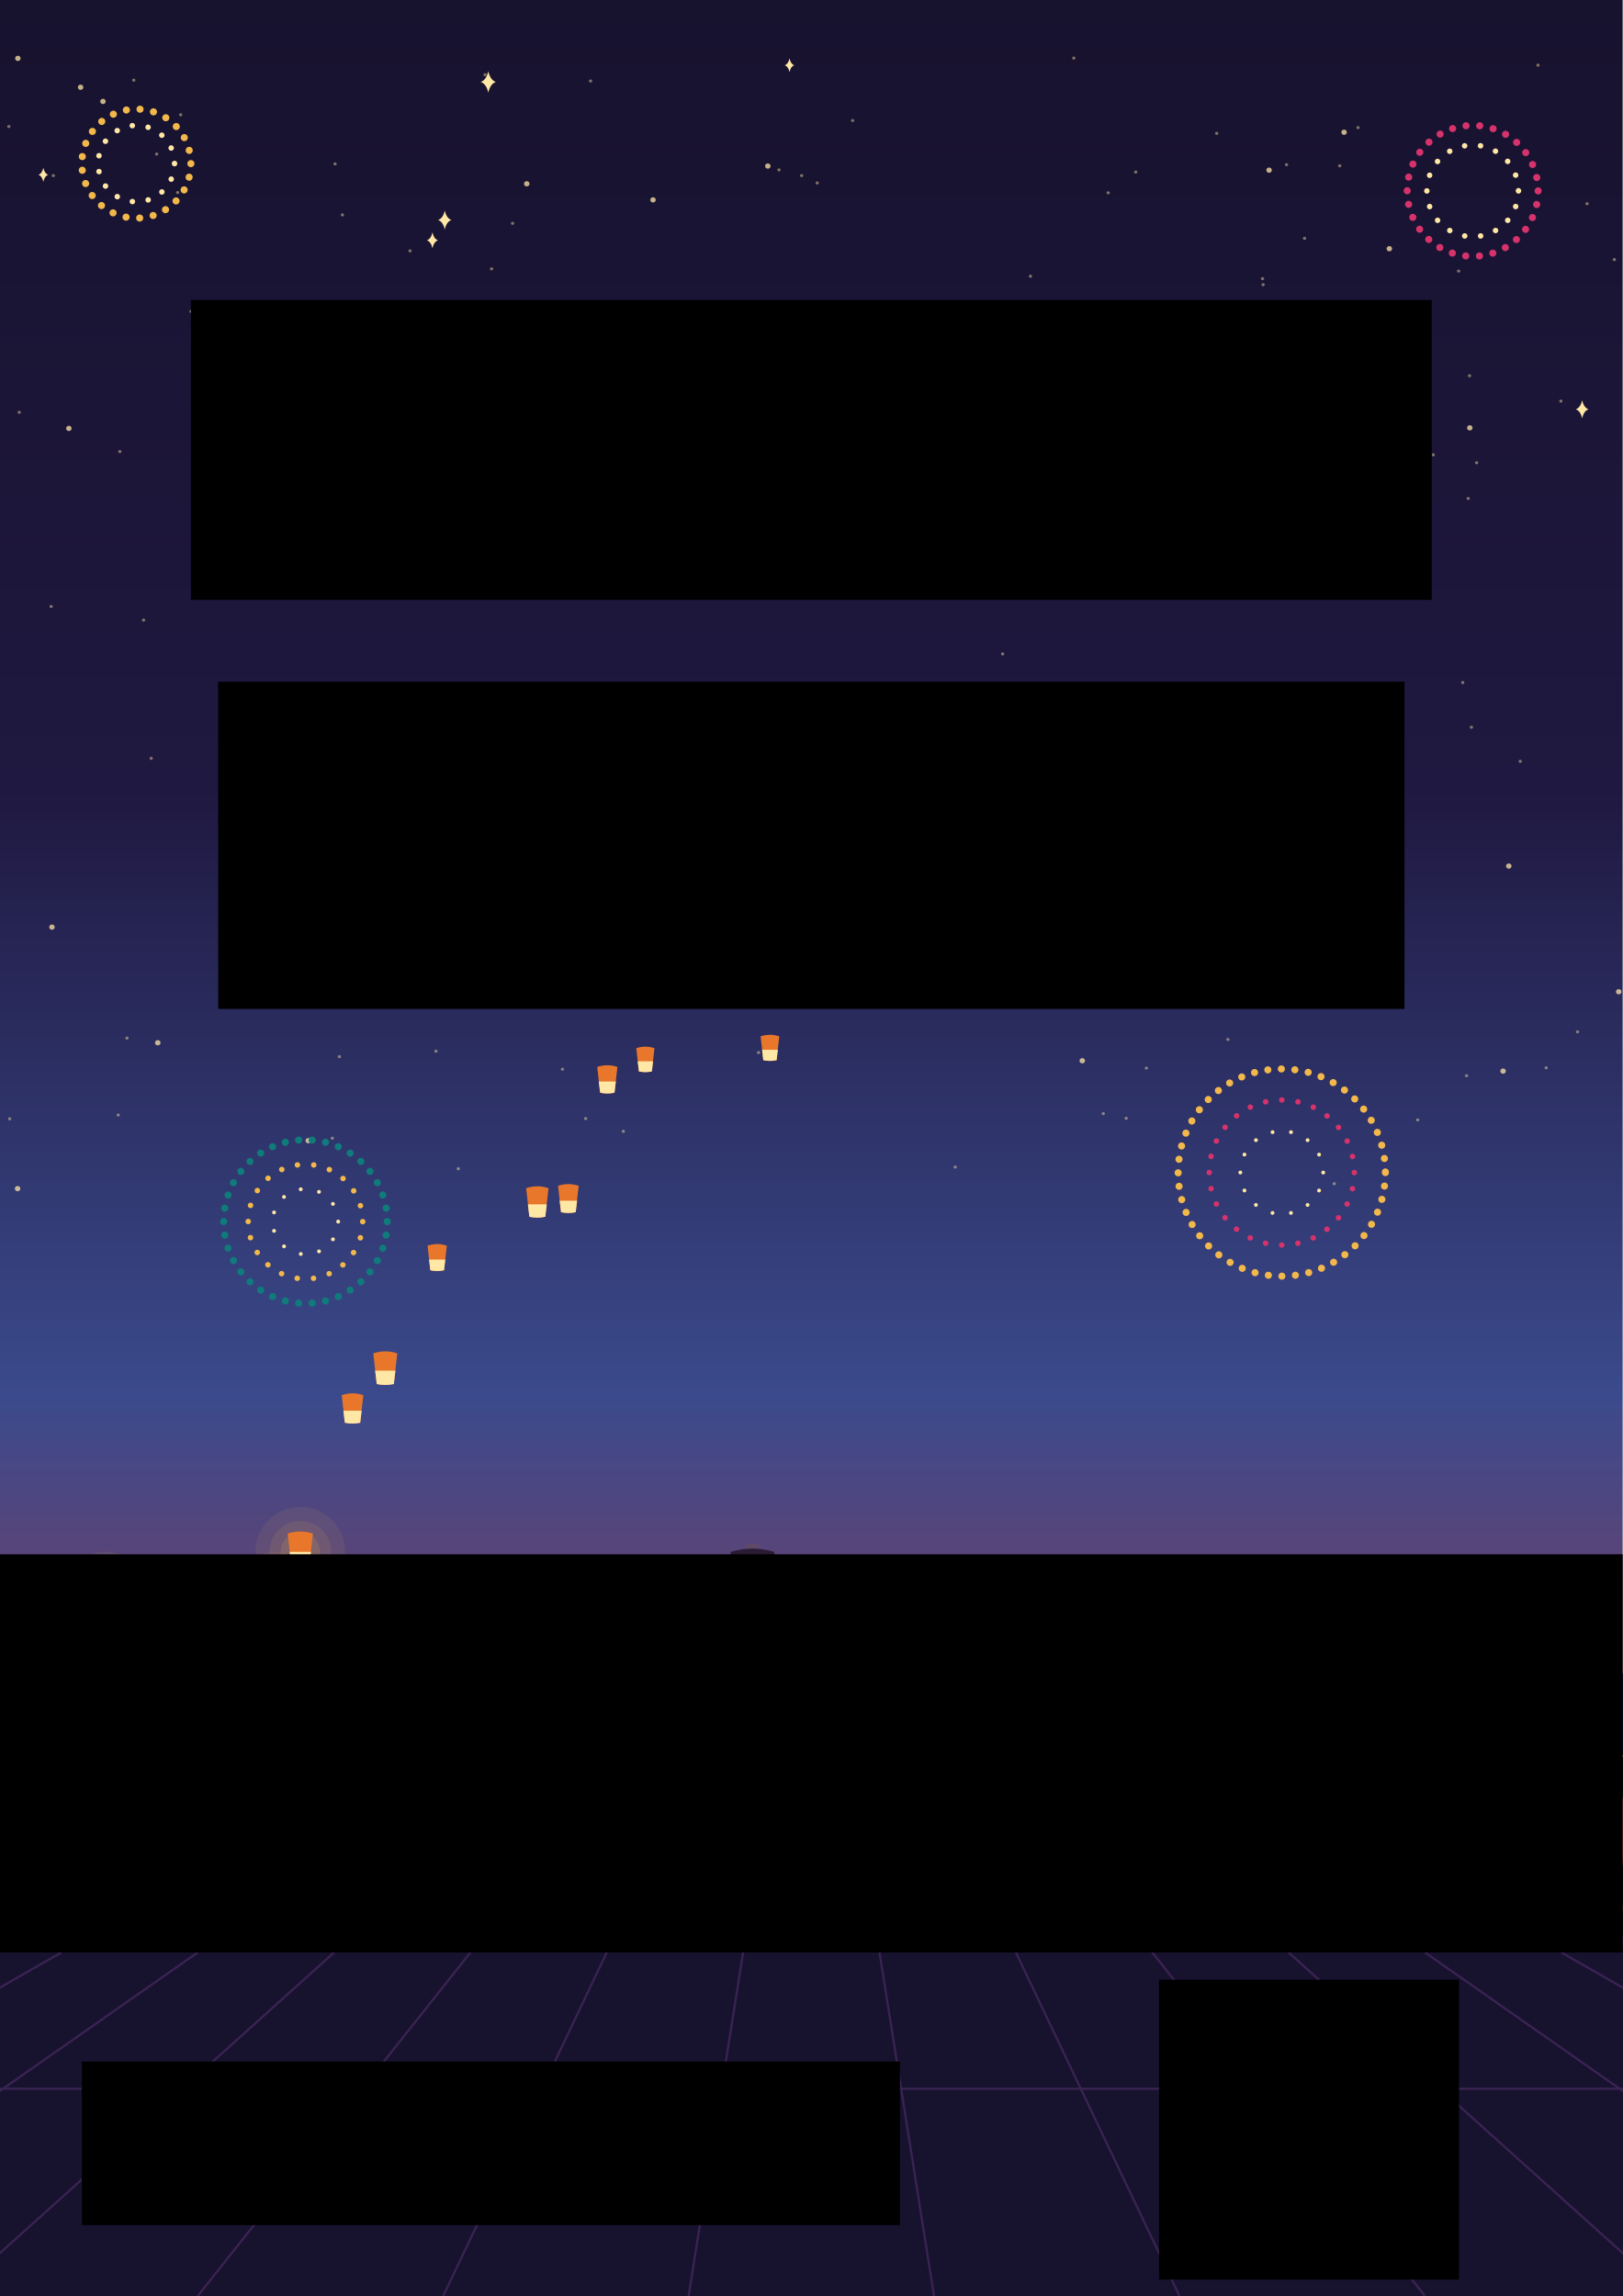
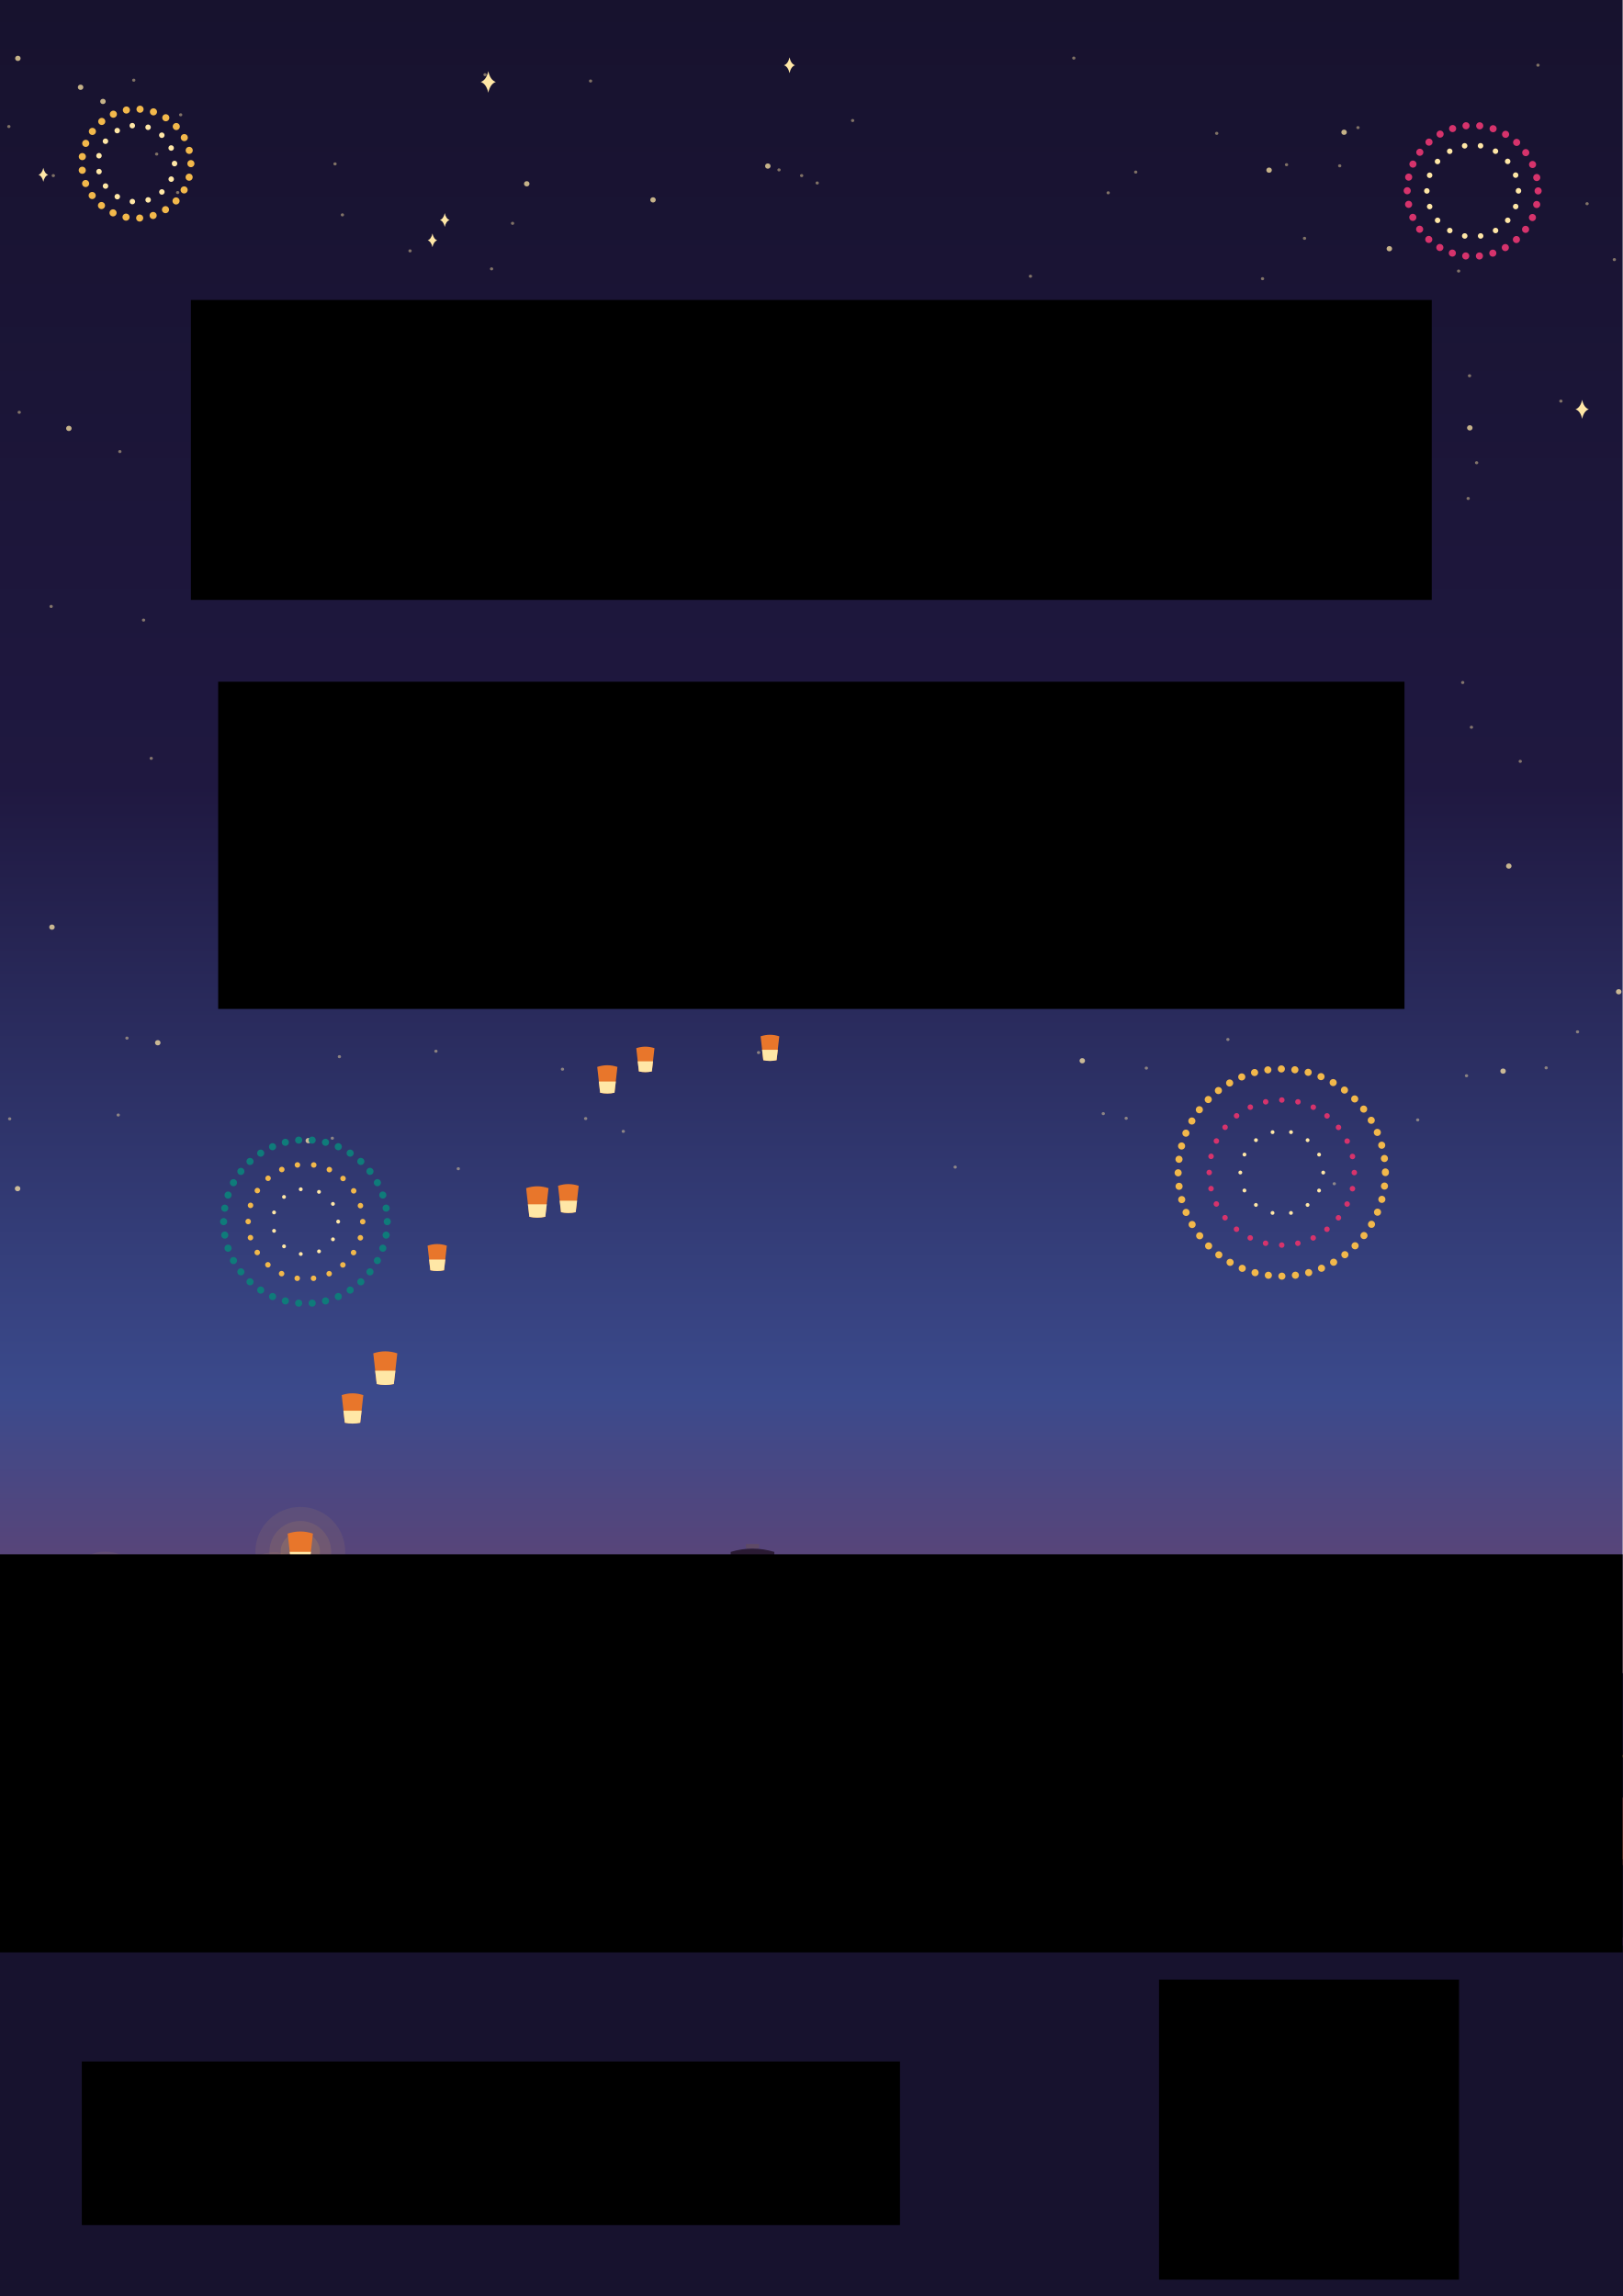
<svg xmlns="http://www.w3.org/2000/svg" viewBox="0 0 595 842" data-anchor="top-left">
  <defs>
    <linearGradient id="closing-sky-g0" gradientUnits="userSpaceOnUse" x1="0" y1="0" x2="0" y2="640">
      <stop offset="0" stop-color="#17122e" />
      <stop offset="0.45" stop-color="#1f1840" />
      <stop offset="0.8" stop-color="#3b4a8c" />
      <stop offset="1" stop-color="#7a3e63" />
    </linearGradient>
    <g id="closing-sky-star">
      <path d="M0 -10Q1.8 -1.8 7 0Q1.8 1.8 0 10Q-1.8 1.8 -7 0Q-1.8 -1.8 0 -10Z" fill="#ffe7a6" />
    </g>
    <g id="lantern">
      <path d="M-4.5 -6Q0 -7.5 4.5 -6L3.2 5.5Q0 6.2 -3.2 5.5Z" fill="#e8762b" />
      <path d="M-3.8 0.5L3.8 0.5L3.2 5.5Q0 6.2 -3.2 5.5Z" fill="#ffe7a6" />
    </g>
    <g id="lantern-lit">
      <circle cx="0" cy="0.5" r="16" fill="#f2b84b" opacity="0.08" />
      <circle cx="0" cy="0.5" r="11" fill="#f2b84b" opacity="0.1" />
      <circle cx="0" cy="0.5" r="7" fill="#f2b84b" opacity="0.14" />
      <path d="M-4.5 -6Q0 -7.5 4.5 -6L3.2 5.5Q0 6.2 -3.2 5.5Z" fill="#e8762b" />
      <path d="M-3.8 0.5L3.8 0.5L3.2 5.5Q0 6.2 -3.2 5.5Z" fill="#ffe7a6" />
    </g>
    <g id="closing-roofs">
      <path d="M-10 700L-10 612L38.2 612L38.2 595.8L107.4 595.8L107.4 603.3L186 603.3L186 581.6L224.5 581.6L224.5 583.5L310.2 583.5L310.2 582.7L374.2 582.7L374.2 597.4L423.9 597.4L423.9 606.2L465 606.2L465 590.5L541 590.5L541 613.6L602 613.6L602 614.9L646.5 614.9L605 700Z" fill="#1f1840" />
-       <path d="M-3.9 645.9L-3.9 641C-3.9 639.1 -2.9 638.1 -1.4 637.9C0.1 638.1 1.1 639.1 1.1 641L1.1 645.9ZM59.4 629.5L59.4 624.6C59.4 622.7 60.4 621.7 61.9 621.5C63.4 621.7 64.4 622.7 64.4 624.6L64.4 629.5ZM143.9 620.9L143.9 616C143.9 614.2 144.9 613.1 146.4 612.9C147.9 613.1 148.9 614.2 148.9 616L148.9 620.9ZM204.6 630.3L204.6 625.4C204.6 623.5 205.6 622.5 207.1 622.3C208.6 622.5 209.6 623.5 209.6 625.4L209.6 630.3ZM246.3 646.7L246.3 641.8C246.3 639.9 247.3 638.9 248.8 638.7C250.3 638.9 251.3 639.9 251.3 641.8L251.3 646.7ZM382 651.1L382 646.2C382 644.4 383 643.3 384.5 643.1C386 643.3 387 644.4 387 646.2L387 651.1ZM586.1 631.8L586.1 626.9C586.1 625.1 587.1 624.1 588.6 623.8C590.1 624.1 591.1 625.1 591.1 626.9L591.1 631.8ZM633.4 635.2L633.4 630.3C633.4 628.5 634.4 627.4 635.9 627.2C637.4 627.4 638.4 628.5 638.4 630.3L638.4 635.2ZM628.8 649.5L628.8 644.6C628.8 642.8 629.8 641.7 631.3 641.5C632.8 641.7 633.8 642.8 633.8 644.6L633.8 649.5Z" fill="#f2b84b" />
+       <path d="M-3.9 645.9L-3.9 641C-3.9 639.1 -2.9 638.1 -1.4 637.9C0.1 638.1 1.1 639.1 1.1 641L1.1 645.9ZM246.3 646.7L246.3 641.8C246.3 639.9 247.3 638.9 248.8 638.7C250.3 638.9 251.3 639.9 251.3 641.8L251.3 646.7ZM382 651.1L382 646.2C382 644.4 383 643.3 384.5 643.1C386 643.3 387 644.4 387 646.2L387 651.1ZM628.8 649.5L628.8 644.6C628.8 642.8 629.8 641.7 631.3 641.5C632.8 641.7 633.8 642.8 633.8 644.6L633.8 649.5Z" fill="#f2b84b" />
    </g>
    <g id="tank">
      <path d="M-50 0L-50 -90Q0 -105 50 -90L50 0Z" fill="#2a1a33" />
      <path d="M-50 -22Q0 -16 50 -22M-50 -44Q0 -38 50 -44M-50 -66Q0 -60 50 -66" fill="none" stroke="#5e4a66" stroke-width="3" />
      <rect x="-15" y="-108" width="30" height="10" fill="#5e4a66" />
    </g>
    <linearGradient id="closing-sky-g1" gradientUnits="userSpaceOnUse" x1="0" y1="644" x2="0" y2="716">
      <stop offset="0" stop-color="#7a3e63" />
      <stop offset="1" stop-color="#e8762b" />
    </linearGradient>
    <g id="parapet">
-       <path d="M-10 644L605 644L605 852L-10 852ZM7 684L7 664.2C7 660.5 9 658.4 12 658C15 658.4 17 660.5 17 664.2L17 684ZM9 700C9 698.3 10.3 697 12 697C13.7 697 15 698.3 15 700C15 701.7 13.7 703 12 703C10.3 703 9 701.7 9 700ZM27 684L27 664.2C27 660.5 29 658.4 32 658C35 658.4 37 660.5 37 664.2L37 684ZM29 700C29 698.3 30.3 697 32 697C33.7 697 35 698.3 35 700C35 701.7 33.7 703 32 703C30.3 703 29 701.7 29 700ZM47 684L47 664.2C47 660.5 49 658.4 52 658C55 658.4 57 660.5 57 664.2L57 684ZM49 700C49 698.3 50.3 697 52 697C53.7 697 55 698.3 55 700C55 701.7 53.7 703 52 703C50.3 703 49 701.7 49 700ZM67 684L67 664.2C67 660.5 69 658.4 72 658C75 658.4 77 660.5 77 664.2L77 684ZM69 700C69 698.3 70.3 697 72 697C73.7 697 75 698.3 75 700C75 701.7 73.7 703 72 703C70.3 703 69 701.7 69 700ZM87 684L87 664.2C87 660.5 89 658.4 92 658C95 658.4 97 660.5 97 664.2L97 684ZM89 700C89 698.3 90.3 697 92 697C93.7 697 95 698.3 95 700C95 701.7 93.7 703 92 703C90.3 703 89 701.7 89 700ZM107 684L107 664.2C107 660.5 109 658.4 112 658C115 658.4 117 660.5 117 664.2L117 684ZM109 700C109 698.3 110.3 697 112 697C113.7 697 115 698.3 115 700C115 701.7 113.7 703 112 703C110.3 703 109 701.7 109 700ZM127 684L127 664.2C127 660.5 129 658.4 132 658C135 658.4 137 660.5 137 664.2L137 684ZM129 700C129 698.3 130.3 697 132 697C133.7 697 135 698.3 135 700C135 701.7 133.7 703 132 703C130.3 703 129 701.7 129 700ZM147 684L147 664.2C147 660.5 149 658.4 152 658C155 658.4 157 660.5 157 664.2L157 684ZM149 700C149 698.3 150.3 697 152 697C153.7 697 155 698.3 155 700C155 701.7 153.7 703 152 703C150.3 703 149 701.7 149 700ZM167 684L167 664.2C167 660.5 169 658.4 172 658C175 658.4 177 660.5 177 664.2L177 684ZM169 700C169 698.3 170.3 697 172 697C173.7 697 175 698.3 175 700C175 701.7 173.7 703 172 703C170.3 703 169 701.7 169 700ZM187 684L187 664.2C187 660.5 189 658.4 192 658C195 658.4 197 660.5 197 664.2L197 684ZM189 700C189 698.3 190.3 697 192 697C193.7 697 195 698.3 195 700C195 701.7 193.7 703 192 703C190.3 703 189 701.7 189 700ZM207 684L207 664.2C207 660.5 209 658.4 212 658C215 658.4 217 660.5 217 664.2L217 684ZM209 700C209 698.3 210.3 697 212 697C213.7 697 215 698.3 215 700C215 701.7 213.7 703 212 703C210.3 703 209 701.7 209 700ZM227 684L227 664.2C227 660.5 229 658.4 232 658C235 658.4 237 660.5 237 664.2L237 684ZM229 700C229 698.3 230.3 697 232 697C233.7 697 235 698.3 235 700C235 701.7 233.7 703 232 703C230.3 703 229 701.7 229 700ZM247 684L247 664.2C247 660.5 249 658.4 252 658C255 658.4 257 660.5 257 664.2L257 684ZM249 700C249 698.3 250.3 697 252 697C253.7 697 255 698.3 255 700C255 701.7 253.7 703 252 703C250.3 703 249 701.7 249 700ZM267 684L267 664.2C267 660.5 269 658.4 272 658C275 658.4 277 660.5 277 664.2L277 684ZM269 700C269 698.3 270.3 697 272 697C273.7 697 275 698.3 275 700C275 701.7 273.7 703 272 703C270.3 703 269 701.7 269 700ZM287 684L287 664.2C287 660.5 289 658.4 292 658C295 658.4 297 660.5 297 664.2L297 684ZM289 700C289 698.3 290.3 697 292 697C293.7 697 295 698.3 295 700C295 701.7 293.7 703 292 703C290.3 703 289 701.7 289 700ZM307 684L307 664.2C307 660.5 309 658.4 312 658C315 658.4 317 660.5 317 664.2L317 684ZM309 700C309 698.3 310.3 697 312 697C313.7 697 315 698.3 315 700C315 701.7 313.7 703 312 703C310.3 703 309 701.7 309 700ZM327 684L327 664.2C327 660.5 329 658.4 332 658C335 658.4 337 660.5 337 664.2L337 684ZM329 700C329 698.3 330.3 697 332 697C333.7 697 335 698.3 335 700C335 701.7 333.7 703 332 703C330.3 703 329 701.7 329 700ZM347 684L347 664.2C347 660.5 349 658.4 352 658C355 658.4 357 660.5 357 664.2L357 684ZM349 700C349 698.3 350.3 697 352 697C353.7 697 355 698.3 355 700C355 701.7 353.7 703 352 703C350.3 703 349 701.7 349 700ZM367 684L367 664.2C367 660.5 369 658.4 372 658C375 658.4 377 660.5 377 664.2L377 684ZM369 700C369 698.3 370.3 697 372 697C373.7 697 375 698.3 375 700C375 701.7 373.7 703 372 703C370.3 703 369 701.7 369 700ZM387 684L387 664.2C387 660.5 389 658.4 392 658C395 658.4 397 660.5 397 664.2L397 684ZM389 700C389 698.3 390.3 697 392 697C393.7 697 395 698.3 395 700C395 701.7 393.7 703 392 703C390.3 703 389 701.7 389 700ZM407 684L407 664.2C407 660.5 409 658.4 412 658C415 658.4 417 660.5 417 664.2L417 684ZM409 700C409 698.3 410.3 697 412 697C413.7 697 415 698.3 415 700C415 701.7 413.7 703 412 703C410.3 703 409 701.7 409 700ZM427 684L427 664.2C427 660.5 429 658.4 432 658C435 658.4 437 660.5 437 664.2L437 684ZM429 700C429 698.3 430.3 697 432 697C433.7 697 435 698.3 435 700C435 701.7 433.7 703 432 703C430.3 703 429 701.7 429 700ZM447 684L447 664.2C447 660.5 449 658.4 452 658C455 658.4 457 660.5 457 664.2L457 684ZM449 700C449 698.3 450.3 697 452 697C453.7 697 455 698.3 455 700C455 701.7 453.7 703 452 703C450.3 703 449 701.7 449 700ZM467 684L467 664.2C467 660.5 469 658.4 472 658C475 658.4 477 660.5 477 664.2L477 684ZM469 700C469 698.3 470.3 697 472 697C473.7 697 475 698.3 475 700C475 701.7 473.7 703 472 703C470.3 703 469 701.7 469 700ZM487 684L487 664.2C487 660.5 489 658.4 492 658C495 658.4 497 660.5 497 664.2L497 684ZM489 700C489 698.3 490.3 697 492 697C493.7 697 495 698.3 495 700C495 701.7 493.7 703 492 703C490.3 703 489 701.7 489 700ZM507 684L507 664.2C507 660.5 509 658.4 512 658C515 658.4 517 660.5 517 664.2L517 684ZM509 700C509 698.3 510.3 697 512 697C513.7 697 515 698.3 515 700C515 701.7 513.7 703 512 703C510.3 703 509 701.7 509 700ZM527 684L527 664.2C527 660.5 529 658.4 532 658C535 658.4 537 660.5 537 664.2L537 684ZM529 700C529 698.3 530.3 697 532 697C533.7 697 535 698.3 535 700C535 701.7 533.7 703 532 703C530.3 703 529 701.7 529 700ZM547 684L547 664.2C547 660.5 549 658.4 552 658C555 658.4 557 660.5 557 664.2L557 684ZM549 700C549 698.3 550.3 697 552 697C553.7 697 555 698.3 555 700C555 701.7 553.7 703 552 703C550.3 703 549 701.7 549 700ZM567 684L567 664.2C567 660.5 569 658.4 572 658C575 658.4 577 660.5 577 664.2L577 684ZM569 700C569 698.3 570.3 697 572 697C573.7 697 575 698.3 575 700C575 701.7 573.7 703 572 703C570.3 703 569 701.7 569 700ZM587 684L587 664.2C587 660.5 589 658.4 592 658C595 658.4 597 660.5 597 664.2L597 684ZM589 700C589 698.3 590.3 697 592 697C593.7 697 595 698.3 595 700C595 701.7 593.7 703 592 703C590.3 703 589 701.7 589 700Z" fill="#17122e" fill-rule="evenodd" />
+       <path d="M-10 644L605 644L605 852L-10 852ZM7 684L7 664.2C7 660.5 9 658.4 12 658C15 658.4 17 660.5 17 664.2L17 684ZM27 684L27 664.2C27 660.5 29 658.4 32 658C35 658.4 37 660.5 37 664.2L37 684ZM47 684L47 664.2C47 660.5 49 658.4 52 658C55 658.4 57 660.5 57 664.2L57 684ZM67 684L67 664.2C67 660.5 69 658.4 72 658C75 658.4 77 660.5 77 664.2L77 684ZM87 684L87 664.2C87 660.5 89 658.4 92 658C95 658.4 97 660.5 97 664.2L97 684ZM107 684L107 664.2C107 660.5 109 658.4 112 658C115 658.4 117 660.5 117 664.2L117 684ZM127 684L127 664.2C127 660.5 129 658.4 132 658C135 658.4 137 660.5 137 664.2L137 684ZM147 684L147 664.2C147 660.5 149 658.4 152 658C155 658.4 157 660.5 157 664.2L157 684ZM167 684L167 664.2C167 660.5 169 658.4 172 658C175 658.4 177 660.5 177 664.2L177 684ZM187 684L187 664.2C187 660.5 189 658.4 192 658C195 658.4 197 660.5 197 664.2L197 684ZM207 684L207 664.2C207 660.5 209 658.4 212 658C215 658.4 217 660.5 217 664.2L217 684ZM227 684L227 664.2C227 660.5 229 658.4 232 658C235 658.4 237 660.5 237 664.2L237 684ZM247 684L247 664.2C247 660.5 249 658.4 252 658C255 658.4 257 660.5 257 664.2L257 684ZM267 684L267 664.2C267 660.5 269 658.4 272 658C275 658.4 277 660.5 277 664.2L277 684ZM287 684L287 664.2C287 660.5 289 658.4 292 658C295 658.4 297 660.5 297 664.2L297 684ZM307 684L307 664.2C307 660.5 309 658.4 312 658C315 658.4 317 660.5 317 664.2L317 684ZM327 684L327 664.2C327 660.5 329 658.4 332 658C335 658.4 337 660.5 337 664.2L337 684ZM347 684L347 664.2C347 660.5 349 658.4 352 658C355 658.4 357 660.5 357 664.2L357 684ZM367 684L367 664.2C367 660.5 369 658.4 372 658C375 658.4 377 660.5 377 664.2L377 684ZM387 684L387 664.2C387 660.5 389 658.4 392 658C395 658.4 397 660.5 397 664.2L397 684ZM407 684L407 664.2C407 660.5 409 658.4 412 658C415 658.4 417 660.5 417 664.2L417 684ZM427 684L427 664.2C427 660.5 429 658.4 432 658C435 658.4 437 660.5 437 664.2L437 684ZM447 684L447 664.2C447 660.5 449 658.4 452 658C455 658.4 457 660.5 457 664.2L457 684ZM467 684L467 664.2C467 660.5 469 658.4 472 658C475 658.4 477 660.5 477 664.2L477 684ZM487 684L487 664.2C487 660.5 489 658.4 492 658C495 658.4 497 660.5 497 664.2L497 684ZM507 684L507 664.2C507 660.5 509 658.4 512 658C515 658.4 517 660.5 517 664.2L517 684ZM527 684L527 664.2C527 660.5 529 658.4 532 658C535 658.4 537 660.5 537 664.2L537 684ZM547 684L547 664.2C547 660.5 549 658.4 552 658C555 658.4 557 660.5 557 664.2L557 684ZM567 684L567 664.2C567 660.5 569 658.4 572 658C575 658.4 577 660.5 577 664.2L577 684ZM587 684L587 664.2C587 660.5 589 658.4 592 658C595 658.4 597 660.5 597 664.2L597 684Z" fill="#17122e" fill-rule="evenodd" />
    </g>
  </defs>
  <g data-name="sky">
    <rect x="0" y="0" width="595" height="660" fill="url(#closing-sky-g0)" />
-     <path d="M539.5 266.7L539.6 266.7M463.1 104.4L463.2 104.4M124.4 387.5L124.5 387.5M285.6 62.3L285.7 62.3M478.3 87.4L478.4 87.4M534.8 99.4L534.9 99.4M7 151.2L7.1 151.2M52.6 227.4L52.7 227.4M150.3 92L150.4 92M470.6 123.7L470.7 123.7M168 428.6L168.1 428.6M228.5 414.9L228.6 414.9M420.3 391.7L420.4 391.7M412.9 410.1L413 410.1M489.1 217L489.2 217M125.5 78.8L125.6 78.8M406.3 70.7L406.4 70.7M187.9 81.9L188 81.9M57.4 56.5L57.5 56.5M450.2 381.2L450.3 381.2M276.3 277.8L276.4 277.8M410.9 345.4L411 345.4M43.9 165.6L44 165.6M563.9 23.9L564 23.9M462.9 102.2L463 102.2M293.9 64.4L294 64.4M46.5 380.7L46.6 380.7M367.6 239.8L367.7 239.8M261.3 148.7L261.4 148.7M278.1 386L278.2 386M43.3 408.9L43.4 408.9M557.4 279.2L557.5 279.2M538.8 137.8L538.9 137.8M519.8 410.7L519.9 410.7M541.4 169.7L541.5 169.7M578.4 378.4L578.5 378.4M214.7 410.2L214.8 410.2M537.7 394.5L537.8 394.5M177.8 27.4L177.9 27.4M159.8 385.5L159.9 385.5M525.5 166.8L525.6 166.8M19.5 64.4L19.6 64.4M49 29.4L49.1 29.4M299.6 67.1L299.7 67.1M312.6 44.2L312.7 44.2M434.2 254L434.3 254M446.1 48.9L446.2 48.9M65.1 70.6L65.2 70.6M497.9 46.8L498 46.8M581.9 74.7L582 74.7M393.7 21.3L393.8 21.3M122.8 60.1L122.9 60.1M70 114.2L70.1 114.2M591.9 95.2L592 95.2M499.5 351.1L499.6 351.1M416.4 63.1L416.5 63.1M66.2 42.1L66.3 42.1M180.2 98.6L180.3 98.6M489.2 434.1L489.3 434.1M55.4 278.1L55.5 278.1M18.7 222.4L18.8 222.4M491.2 60.8L491.3 60.8M206.2 392.1L206.3 392.1M536.3 250.3L536.4 250.3M3.2 46.4L3.3 46.4M350.2 428L350.3 428M566.9 391.6L567 391.6M157.6 269.3L157.7 269.3M538.3 182.8L538.4 182.8M121.8 417.4L121.9 417.4M238.1 386.2L238.2 386.2M3.5 410.3L3.6 410.3M404.5 408.4L404.6 408.4M572.3 147.1L572.4 147.1M377.8 101.3L377.9 101.3M216.5 29.7L216.6 29.7M471.7 60.4L471.8 60.4" fill="none" stroke="#ffe7a6" stroke-width="1.1" stroke-linecap="round" opacity="0.45" />
-     <path d="M281.5 60.9L281.6 60.9M57.8 382.4L57.9 382.4M19 340L19.1 340M29.5 32L29.6 32M463.5 112.7L463.6 112.7M509.4 91.2L509.5 91.2M551.1 392.8L551.2 392.8M373.8 255.9L373.9 255.9M239.4 73.3L239.5 73.3M593.5 363.7L593.6 363.7M25.2 157.1L25.3 157.1M362.1 366.4L362.2 366.4M478.7 209.9L478.8 209.9M255.2 113.8L255.3 113.8M341.7 261.5L341.8 261.5M492.8 48.5L492.9 48.5M6.5 21.4L6.6 21.4M465.3 62.4L465.4 62.4M193.1 67.4L193.2 67.4M466.7 343.7L466.8 343.7M396.8 389L396.9 389M113 418.3L113.1 418.3M388 137.5L388.1 137.5M553.2 317.6L553.3 317.6M37.7 37.2L37.8 37.2M6.4 435.9L6.5 435.9M538.9 156.9L539 156.9" fill="none" stroke="#ffe7a6" stroke-width="1.9" stroke-linecap="round" opacity="0.75" />
+     <path d="M539.5 266.7L539.6 266.7M124.4 387.5L124.5 387.5M285.6 62.3L285.7 62.3M478.3 87.4L478.4 87.4M534.8 99.4L534.9 99.4M7 151.2L7.1 151.2M52.6 227.4L52.7 227.4M150.3 92L150.4 92M168 428.6L168.1 428.6M228.5 414.9L228.6 414.9M420.3 391.7L420.4 391.7M412.9 410.1L413 410.1M125.5 78.8L125.6 78.8M406.3 70.7L406.4 70.7M187.9 81.9L188 81.9M57.4 56.5L57.5 56.5M450.2 381.2L450.3 381.2M43.9 165.6L44 165.6M563.9 23.9L564 23.9M462.9 102.2L463 102.2M293.9 64.4L294 64.4M46.5 380.7L46.6 380.7M278.1 386L278.2 386M43.3 408.9L43.4 408.9M557.4 279.2L557.5 279.2M538.8 137.8L538.9 137.8M519.8 410.7L519.9 410.7M541.4 169.7L541.5 169.7M578.4 378.4L578.5 378.4M214.7 410.2L214.8 410.2M537.7 394.5L537.8 394.5M177.8 27.4L177.9 27.4M159.8 385.5L159.9 385.5M19.5 64.4L19.6 64.4M49 29.4L49.1 29.4M299.6 67.1L299.7 67.1M312.6 44.2L312.7 44.2M446.1 48.9L446.2 48.9M65.1 70.6L65.2 70.6M497.9 46.8L498 46.8M581.9 74.7L582 74.7M393.7 21.3L393.8 21.3M122.8 60.1L122.9 60.1M591.9 95.2L592 95.2M416.4 63.1L416.5 63.1M66.2 42.1L66.3 42.1M180.2 98.6L180.3 98.6M489.2 434.1L489.3 434.1M55.4 278.1L55.5 278.1M18.7 222.4L18.8 222.4M491.2 60.8L491.3 60.8M206.2 392.1L206.3 392.1M536.3 250.3L536.4 250.3M3.2 46.4L3.3 46.4M350.2 428L350.3 428M566.9 391.6L567 391.6M538.3 182.8L538.4 182.8M121.8 417.4L121.9 417.4M238.1 386.2L238.2 386.2M3.5 410.3L3.6 410.3M404.5 408.4L404.6 408.4M572.3 147.1L572.4 147.1M377.8 101.3L377.9 101.3M216.5 29.7L216.6 29.7M471.7 60.4L471.8 60.4" fill="none" stroke="#ffe7a6" stroke-width="1.1" stroke-linecap="round" opacity="0.45" />
+     <path d="M281.5 60.9L281.6 60.9M57.8 382.4L57.9 382.4M19 340L19.1 340M29.5 32L29.6 32M509.4 91.2L509.5 91.2M551.1 392.8L551.2 392.8M239.4 73.3L239.5 73.3M593.5 363.7L593.6 363.7M25.2 157.1L25.3 157.1M492.8 48.5L492.9 48.5M6.5 21.4L6.6 21.4M465.3 62.4L465.4 62.4M193.1 67.4L193.2 67.4M396.8 389L396.9 389M113 418.3L113.1 418.3M553.2 317.6L553.3 317.6M37.7 37.2L37.8 37.2M6.4 435.9L6.5 435.9M538.9 156.9L539 156.9" fill="none" stroke="#ffe7a6" stroke-width="1.9" stroke-linecap="round" opacity="0.75" />
    <use href="#closing-sky-star" transform="matrix(0.256 0 0 0.256 15.886 64.102)" />
    <use href="#closing-sky-star" transform="matrix(0.395 0 0 0.395 179.045 30.055)" />
-     <use href="#closing-sky-star" transform="matrix(0.289 0 0 0.289 290.856 279.371)" />
-     <use href="#closing-sky-star" transform="matrix(0.253 0 0 0.253 213.507 292.464)" />
-     <use href="#closing-sky-star" transform="matrix(0.251 0 0 0.251 289.498 23.927)" />
-     <use href="#closing-sky-star" transform="matrix(0.349 0 0 0.349 163.089 80.686)" />
-     <use href="#closing-sky-star" transform="matrix(0.291 0 0 0.291 158.571 88.134)" />
-     <use href="#closing-sky-star" transform="matrix(0.334 0 0 0.334 580.148 150.1)" />
+     <use href="#closing-sky-star" transform="matrix(0.289 0 0 0.289 289.498 23.927)" />
+     <use href="#closing-sky-star" transform="matrix(0.253 0 0 0.253 163.089 80.686)" />
+     <use href="#closing-sky-star" transform="matrix(0.251 0 0 0.251 158.571 88.134)" />
+     <use href="#closing-sky-star" transform="matrix(0.349 0 0 0.349 580.148 150.1)" />
    <circle cx="470" cy="430" r="38" fill="none" stroke="#f2b84b" stroke-width="2.6" stroke-dasharray="0.01 4.96" stroke-linecap="round" />
    <circle cx="470" cy="430" r="26.6" fill="none" stroke="#d6336c" stroke-width="2" stroke-dasharray="0.01 5.96" stroke-linecap="round" />
    <circle cx="470" cy="430" r="15.2" fill="none" stroke="#ffe7a6" stroke-width="1.4" stroke-dasharray="0.01 6.81" stroke-linecap="round" />
    <circle cx="112" cy="448" r="30" fill="none" stroke="#0f7b7a" stroke-width="2.6" stroke-dasharray="0.01 4.95" stroke-linecap="round" />
    <circle cx="112" cy="448" r="21" fill="none" stroke="#f2b84b" stroke-width="2" stroke-dasharray="0.01 5.99" stroke-linecap="round" />
    <circle cx="112" cy="448" r="12" fill="none" stroke="#ffe7a6" stroke-width="1.4" stroke-dasharray="0.01 6.84" stroke-linecap="round" />
    <circle cx="540" cy="70" r="24" fill="none" stroke="#d6336c" stroke-width="2.6" stroke-dasharray="0.01 5.02" stroke-linecap="round" />
    <circle cx="540" cy="70" r="16.8" fill="none" stroke="#ffe7a6" stroke-width="2" stroke-dasharray="0.01 5.85" stroke-linecap="round" />
    <circle cx="50" cy="60" r="20" fill="none" stroke="#f2b84b" stroke-width="2.6" stroke-dasharray="0.01 5.02" stroke-linecap="round" />
    <circle cx="50" cy="60" r="14" fill="none" stroke="#ffe7a6" stroke-width="2" stroke-dasharray="0.01 5.85" stroke-linecap="round" />
  </g>
  <g data-name="lanterns">
    <use href="#lantern-lit" transform="matrix(0.934 0 0 0.934 38.599 583.516)" />
    <use href="#lantern-lit" transform="matrix(1.029 0 0 1.029 110.116 568.581)" />
    <use href="#lantern-lit" transform="matrix(0.861 0 0 0.861 100.528 582.582)" />
    <use href="#lantern" transform="matrix(0.979 0 0 0.979 141.277 502.178)" />
    <use href="#lantern" transform="matrix(0.881 0 0 0.881 129.261 516.912)" />
    <use href="#lantern" transform="matrix(0.785 0 0 0.785 160.311 461.525)" />
    <use href="#lantern" transform="matrix(0.842 0 0 0.842 208.411 439.916)" />
    <use href="#lantern" transform="matrix(0.913 0 0 0.913 197.028 441.206)" />
    <use href="#lantern" transform="matrix(0.823 0 0 0.823 222.693 396.203)" />
    <use href="#lantern" transform="matrix(0.761 0 0 0.761 282.325 384.614)" />
    <use href="#lantern" transform="matrix(0.742 0 0 0.742 236.646 388.839)" />
  </g>
  <g data-name="town">
-     <use href="#closing-roofs" transform="matrix(1 0 0 1 1.7 2.3)" opacity="0.3" data-silhouette="#17122e" />
+     <use href="#closing-roofs" transform="matrix(1 0 0 1 1.7 2.3)" opacity="0.3" fill="#17122e" />
    <use href="#closing-roofs" />
-     <use href="#tank" transform="matrix(0.16 0 0 0.16 79.759 595.806)" data-silhouette="#17122e" />
-     <use href="#tank" transform="matrix(0.16 0 0 0.16 275.931 583.523)" data-silhouette="#17122e" />
-     <use href="#tank" transform="matrix(0.16 0 0 0.16 448.548 606.225)" data-silhouette="#17122e" />
-     <use href="#tank" transform="matrix(0.16 0 0 0.16 628.672 614.9)" data-silhouette="#17122e" />
+     <use href="#tank" transform="matrix(0.16 0 0 0.16 79.759 595.806)" fill="#17122e" />
+     <use href="#tank" transform="matrix(0.16 0 0 0.16 275.931 583.523)" fill="#17122e" />
+     <use href="#tank" transform="matrix(0.16 0 0 0.16 448.548 606.225)" fill="#17122e" />
+     <use href="#tank" transform="matrix(0.16 0 0 0.16 628.672 614.9)" fill="#17122e" />
    <path d="M40 610Q145 630 250 596" fill="none" stroke="#5e4a66" stroke-width="0.5" />
    <path d="M50 613.8L50.1 613.8M60 615.3L60.1 615.3M70 616.6L70.1 616.6M80 617.7L80.1 617.7M90 618.5L90.1 618.5M100 619L100.1 619M110 619.3L110.1 619.3M120 619.4L120.1 619.4M130 619.2L130.1 619.2M140 618.8L140.1 618.8M150 618.1L150.1 618.1M160 617.2L160.1 617.2M170 616.1L170.1 616.1M180 614.7L180.1 614.7M190 613L190.1 613M200 611.1L200.1 611.1M210 609L210.1 609M220 606.6L220.1 606.6M230 604L230.1 604M240 601.1L240.1 601.1" fill="none" stroke="#f2b84b" stroke-width="6.5" stroke-linecap="round" opacity="0.16" />
    <path d="M70 616.6L70.1 616.6M100 619L100.1 619M130 619.2L130.1 619.2M160 617.2L160.1 617.2M190 613L190.1 613M220 606.6L220.1 606.6" fill="none" stroke="#f2b84b" stroke-width="3" stroke-linecap="round" />
    <path d="M50 613.8L50.1 613.8M80 617.7L80.1 617.7M110 619.3L110.1 619.3M140 618.8L140.1 618.8M170 616.1L170.1 616.1M200 611.1L200.1 611.1M230 604L230.1 604" fill="none" stroke="#d6336c" stroke-width="3" stroke-linecap="round" />
    <path d="M60 615.3L60.1 615.3M90 618.5L90.1 618.5M120 619.4L120.1 619.4M150 618.1L150.1 618.1M180 614.7L180.1 614.7M210 609L210.1 609M240 601.1L240.1 601.1" fill="none" stroke="#ffe7a6" stroke-width="3" stroke-linecap="round" />
    <path d="M330 602Q445 632 560 614" fill="none" stroke="#5e4a66" stroke-width="0.5" />
    <path d="M340 606.5L340.1 606.5M350 608.9L350.1 608.9M360 611L360.1 611M370 613L370.1 613M380 614.8L380.1 614.8M390 616.4L390.1 616.4M400 617.8L400.1 617.8M410 619.1L410.1 619.1M420 620.1L420.1 620.1M430 621L430.1 621M440 621.7L440.1 621.7M450 622.2L450.1 622.2M460 622.6L460.1 622.6M470 622.7L470.1 622.7M480 622.7L480.1 622.7M490 622.5L490.1 622.5M500 622.1L500.1 622.1M510 621.6L510.1 621.6M520 620.8L520.1 620.8M530 619.9L530.1 619.9M540 618.8L540.1 618.8M550 617.5L550.1 617.5" fill="none" stroke="#f2b84b" stroke-width="6.5" stroke-linecap="round" opacity="0.16" />
    <path d="M360 611L360.1 611M390 616.4L390.1 616.4M420 620.1L420.1 620.1M450 622.2L450.1 622.2M480 622.7L480.1 622.7M510 621.6L510.1 621.6M540 618.8L540.1 618.8" fill="none" stroke="#ffe7a6" stroke-width="3" stroke-linecap="round" />
    <path d="M340 606.5L340.1 606.5M370 613L370.1 613M400 617.8L400.1 617.8M430 621L430.1 621M460 622.6L460.1 622.6M490 622.5L490.1 622.5M520 620.8L520.1 620.8M550 617.5L550.1 617.5" fill="none" stroke="#f2a71b" stroke-width="3" stroke-linecap="round" />
    <path d="M350 608.9L350.1 608.9M380 614.8L380.1 614.8M410 619.1L410.1 619.1M440 621.7L440.1 621.7M470 622.7L470.1 622.7M500 622.1L500.1 622.1M530 619.9L530.1 619.9" fill="none" stroke="#0f7b7a" stroke-width="3" stroke-linecap="round" />
  </g>
  <g data-name="terrace">
    <rect x="-10" y="644" width="615" height="72" fill="url(#closing-sky-g1)" />
-     <use href="#parapet" transform="matrix(1 0 0 1 0 -2.2)" opacity="0.5" data-silhouette="#2a1a33" />
+     <use href="#parapet" transform="matrix(1 0 0 1 0 -2.2)" opacity="0.5" fill="#2a1a33" />
    <use href="#parapet" />
    <path d="M-10 644L605 644" fill="none" stroke="#f2b84b" stroke-width="0.9" opacity="0.5" />
    <path d="M-10 712L605 712" fill="none" stroke="#3a2352" stroke-width="3" />
-     <path d="M-27.5 716L-287.5 842M22.5 716L-197.5 842M72.5 716L-107.5 842M122.5 716L-17.5 842M172.5 716L72.5 842M222.5 716L162.5 842M272.5 716L252.5 842M322.5 716L342.5 842M372.5 716L432.5 842M422.5 716L522.5 842M472.5 716L612.5 842M522.5 716L702.5 842M572.5 716L792.5 842M622.5 716L882.5 842M-10 766L605 766" fill="none" stroke="#3a2352" stroke-width="0.8" />
+     <path d="M12 700L12.1 700M32 700L32.1 700M52 700L52.1 700M72 700L72.1 700M92 700L92.1 700M112 700L112.1 700M132 700L132.1 700M152 700L152.1 700M172 700L172.1 700M192 700L192.1 700M212 700L212.1 700M232 700L232.1 700M252 700L252.1 700M272 700L272.1 700M292 700L292.1 700M312 700L312.1 700M332 700L332.1 700M352 700L352.1 700M372 700L372.1 700M392 700L392.1 700M412 700L412.1 700M432 700L432.1 700M452 700L452.1 700M472 700L472.1 700M492 700L492.1 700M512 700L512.1 700M532 700L532.1 700M552 700L552.1 700M572 700L572.1 700M592 700L592.1 700" fill="none" stroke="#b5562a" stroke-width="4" stroke-linecap="round" />
    <path d="M1.5 640.5L601.5 640.5" fill="none" stroke="#17122e" stroke-width="7" stroke-dasharray="12 8" />
    <path d="M7.5 637L601.5 637" fill="none" stroke="#17122e" stroke-width="12" stroke-dasharray="0.01 19.99" stroke-linecap="round" />
  </g>
  <rect data-zone="text" data-name="title" x="70" y="110" width="455" height="110" />
  <rect data-zone="text" data-name="missing" x="80" y="250" width="435" height="120" />
  <rect data-zone="text" data-name="qr" x="425" y="726" width="110" height="110" />
  <rect data-zone="text" data-name="credit" x="30" y="756" width="300" height="60" />
  <rect data-zone="busy" data-name="town" x="0" y="570" width="595" height="146" />
</svg>
